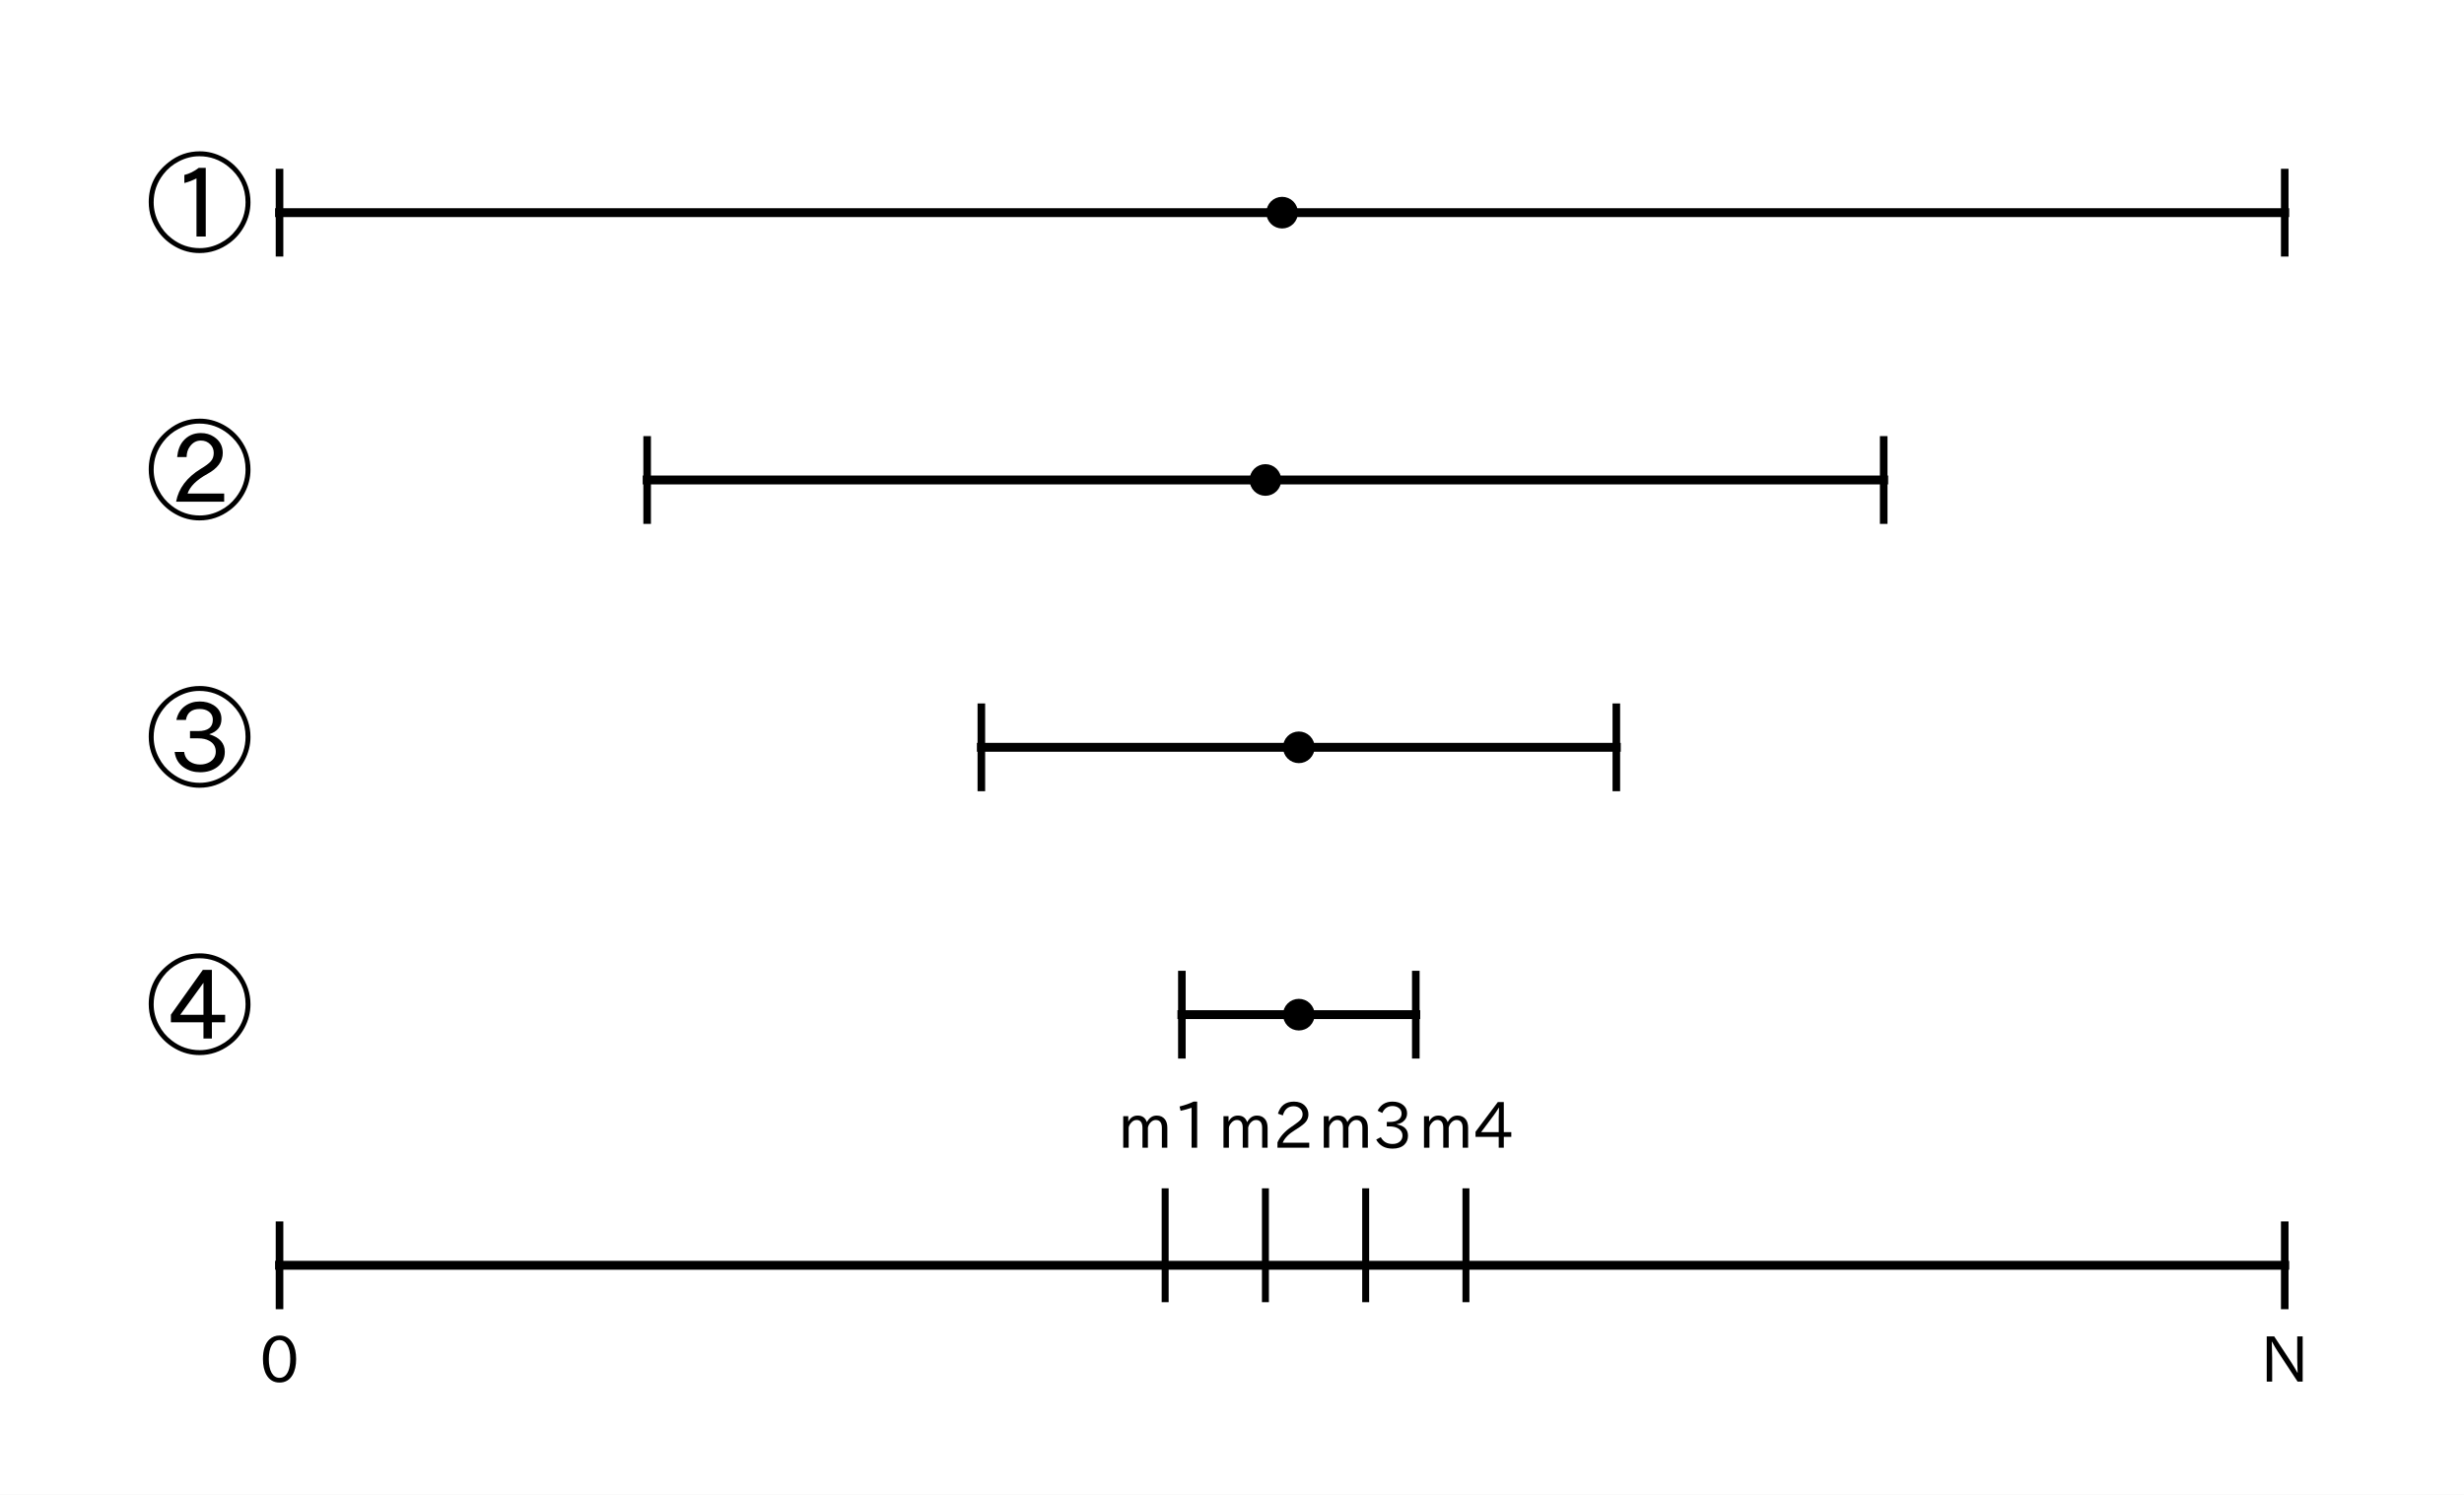
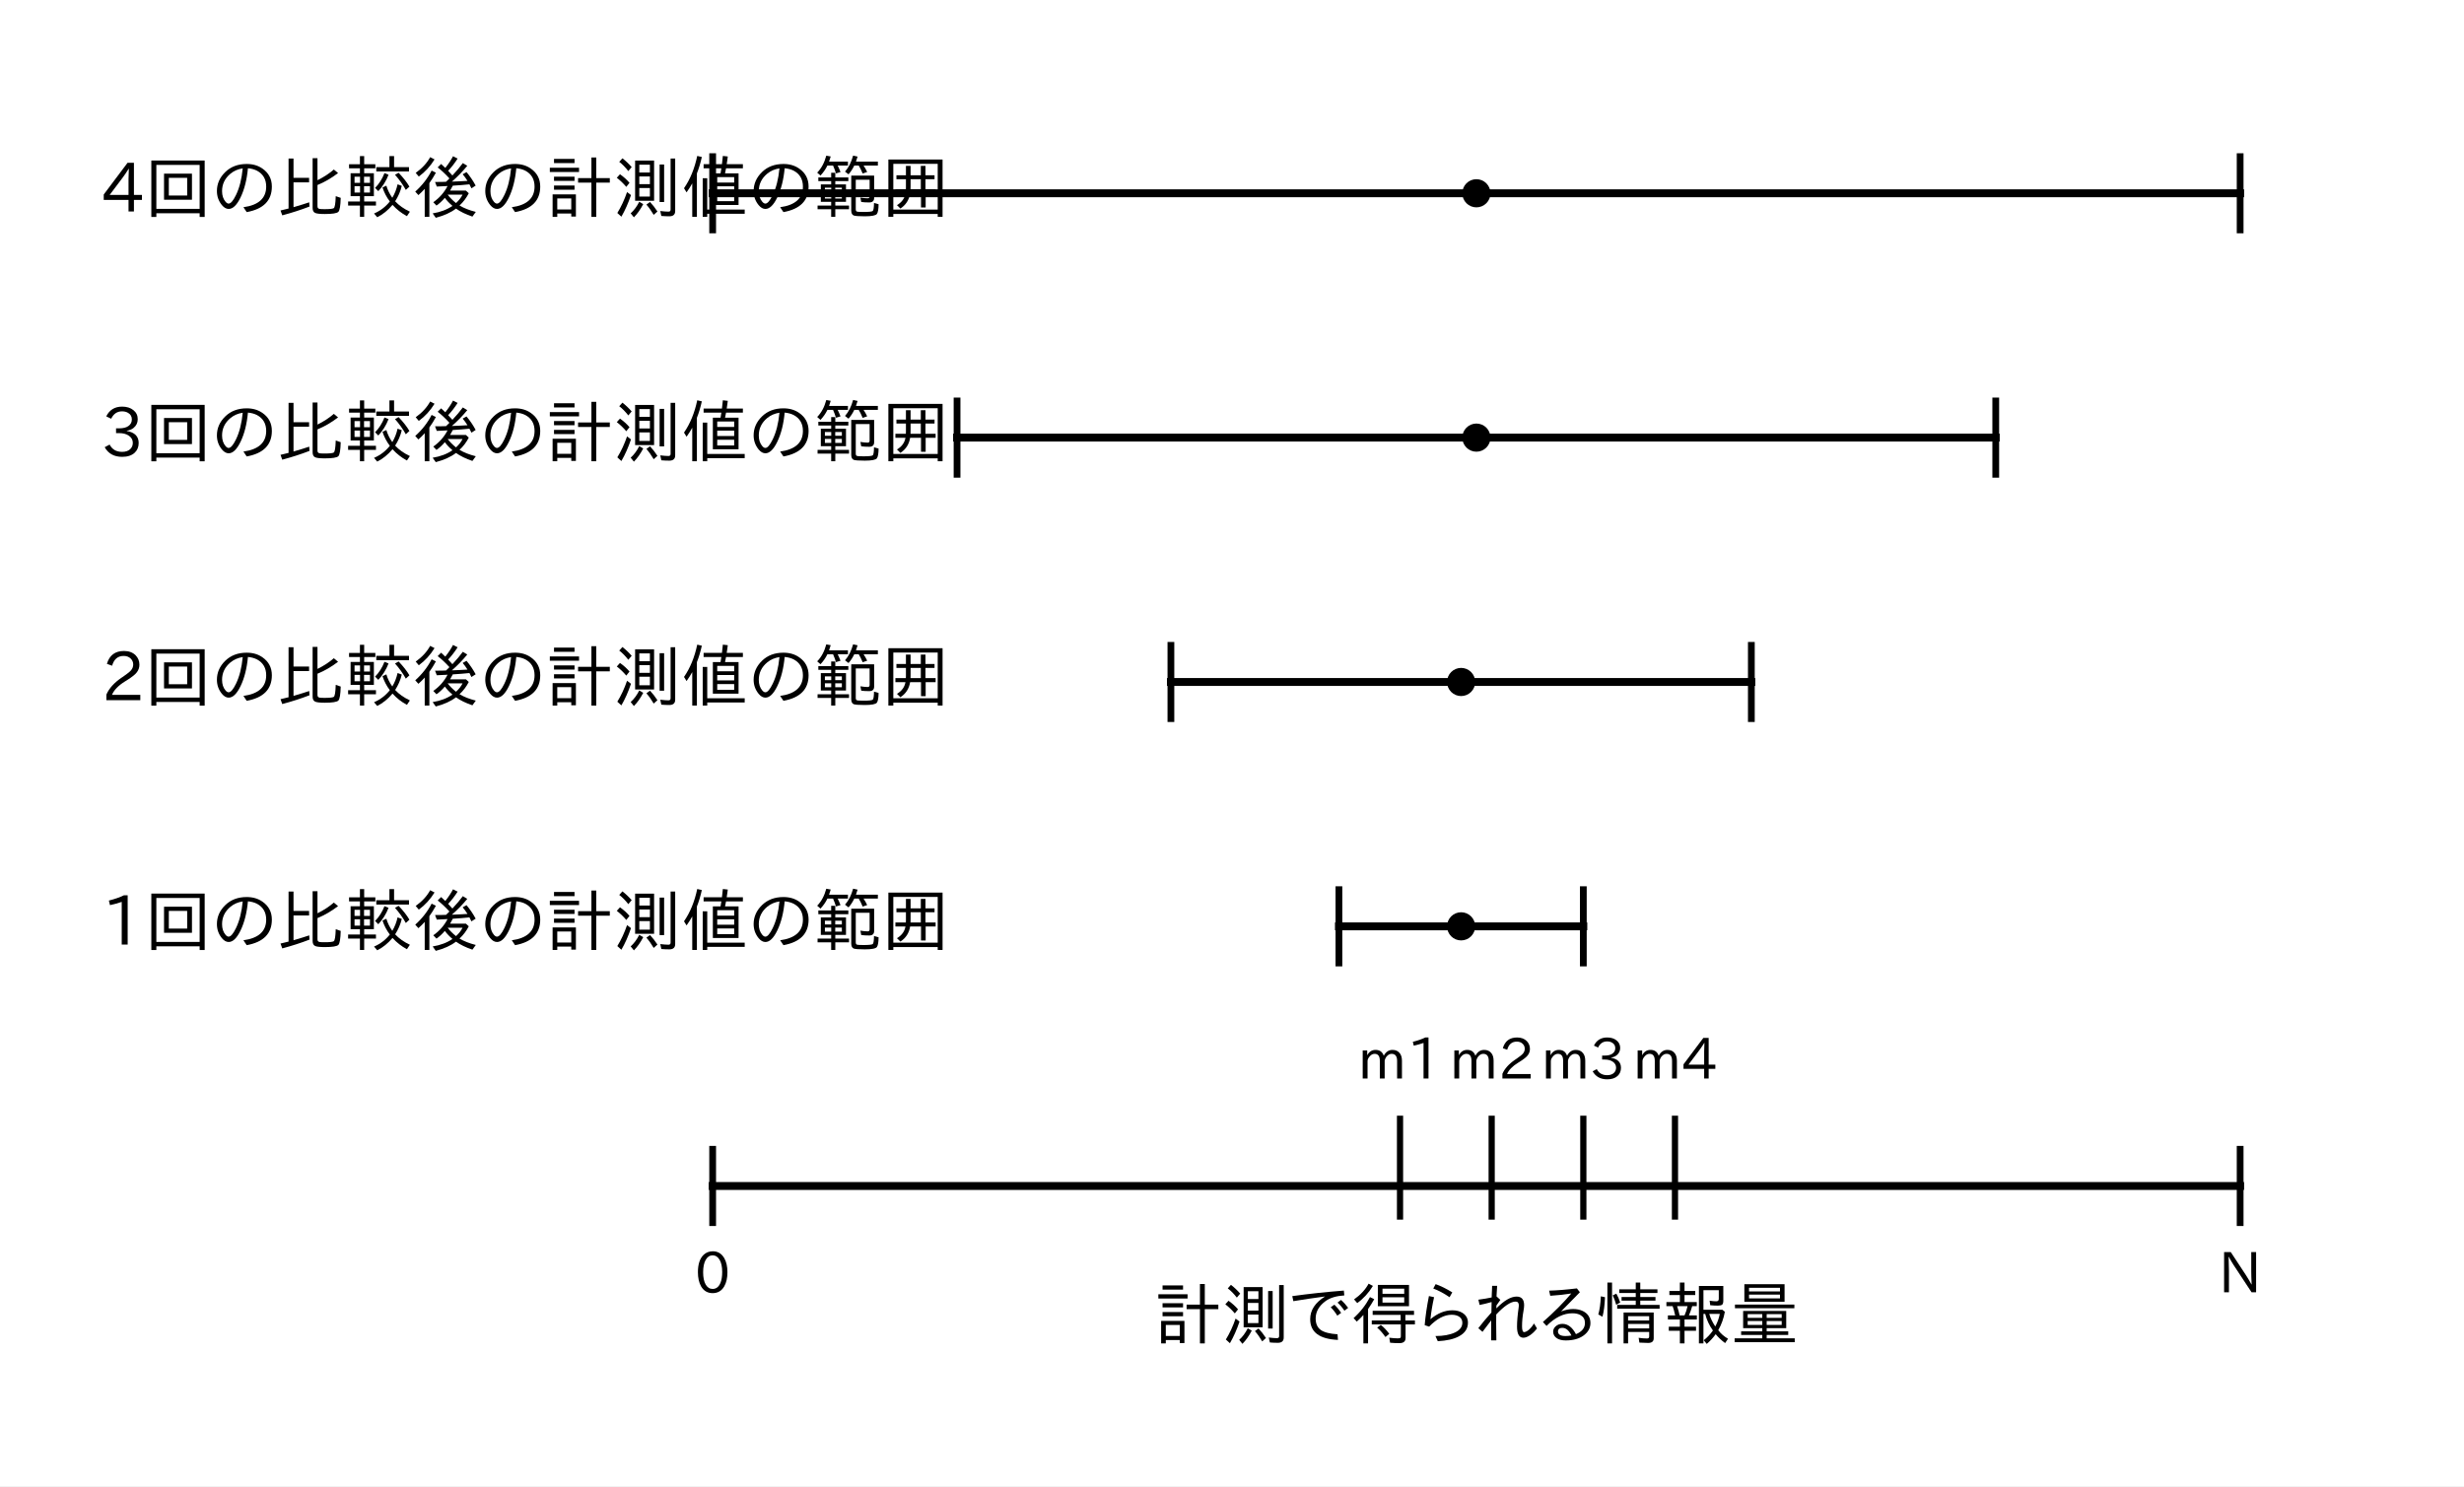
- <svg xmlns="http://www.w3.org/2000/svg" xmlns:xlink="http://www.w3.org/1999/xlink" width="389.28pt" height="236.16pt" viewBox="0 0 389.28 236.16" version="1.1">
+ <svg xmlns="http://www.w3.org/2000/svg" xmlns:xlink="http://www.w3.org/1999/xlink" width="437.431pt" height="263.88pt" viewBox="0 0 437.431 263.88" version="1.1">
  <defs>
    <style type="text/css">*{stroke-linejoin: round; stroke-linecap: butt}</style>
  </defs>
  <g id="figure_1">
    <g id="patch_1">
-       <path d="M 0 236.16  L 389.28 236.16  L 389.28 0  L 0 0  z " style="fill: #ffffff" />
+       <path d="M 0 263.88  L 437.431 263.88  L 437.431 0  L 0 0  z " style="fill: #ffffff" />
    </g>
    <g id="axes_1">
      <g id="line2d_1">
-         <path d="M 44.16 33.6  L 360.96 33.6  " clip-path="url(#p0f11a29513)" style="fill: none; stroke: #000000; stroke-width: 1.4; stroke-linecap: square" />
+         <path d="M 126.517 34.317  L 397.69 34.317  " clip-path="url(#p40f15f00ad)" style="fill: none; stroke: #000000; stroke-width: 1.4; stroke-linecap: square" />
      </g>
      <g id="line2d_2">
-         <path d="M 44.16 39.936  L 44.16 27.264  " clip-path="url(#p0f11a29513)" style="fill: none; stroke: #000000; stroke-width: 1.2; stroke-linecap: square" />
+         <path d="M 126.517 40.826  L 126.517 27.809  " clip-path="url(#p40f15f00ad)" style="fill: none; stroke: #000000; stroke-width: 1.2; stroke-linecap: square" />
      </g>
      <g id="line2d_3">
-         <path d="M 360.96 39.936  L 360.96 27.264  " clip-path="url(#p0f11a29513)" style="fill: none; stroke: #000000; stroke-width: 1.2; stroke-linecap: square" />
+         <path d="M 397.69 40.826  L 397.69 27.809  " clip-path="url(#p40f15f00ad)" style="fill: none; stroke: #000000; stroke-width: 1.2; stroke-linecap: square" />
      </g>
      <g id="line2d_4">
        <defs>
-           <path id="m3670687d3a" d="M 0 2  C 0.53 2 1.039 1.789 1.414 1.414  C 1.789 1.039 2 0.53 2 0  C 2 -0.53 1.789 -1.039 1.414 -1.414  C 1.039 -1.789 0.53 -2 0 -2  C -0.53 -2 -1.039 -1.789 -1.414 -1.414  C -1.789 -1.039 -2 -0.53 -2 0  C -2 0.53 -1.789 1.039 -1.414 1.414  C -1.039 1.789 -0.53 2 0 2  z " style="stroke: #000000" />
+           <path id="md1e5c450ce" d="M 0 2  C 0.53 2 1.039 1.789 1.414 1.414  C 1.789 1.039 2 0.53 2 0  C 2 -0.53 1.789 -1.039 1.414 -1.414  C 1.039 -1.789 0.53 -2 0 -2  C -0.53 -2 -1.039 -1.789 -1.414 -1.414  C -1.789 -1.039 -2 -0.53 -2 0  C -2 0.53 -1.789 1.039 -1.414 1.414  C -1.039 1.789 -0.53 2 0 2  z " style="stroke: #000000" />
        </defs>
-         <g clip-path="url(#p0f11a29513)">
-           <use xlink:href="#m3670687d3a" x="202.56" y="33.6" style="stroke: #000000" />
+         <g clip-path="url(#p40f15f00ad)">
+           <use xlink:href="#md1e5c450ce" x="262.103" y="34.317" style="stroke: #000000" />
        </g>
      </g>
      <g id="line2d_5">
-         <path d="M 102.24 75.84  L 297.6 75.84  " clip-path="url(#p0f11a29513)" style="fill: none; stroke: #000000; stroke-width: 1.4; stroke-linecap: square" />
+         <path d="M 169.904 77.705  L 354.303 77.705  " clip-path="url(#p40f15f00ad)" style="fill: none; stroke: #000000; stroke-width: 1.4; stroke-linecap: square" />
      </g>
      <g id="line2d_6">
-         <path d="M 102.24 82.176  L 102.24 69.504  " clip-path="url(#p0f11a29513)" style="fill: none; stroke: #000000; stroke-width: 1.2; stroke-linecap: square" />
+         <path d="M 169.904 84.213  L 169.904 71.197  " clip-path="url(#p40f15f00ad)" style="fill: none; stroke: #000000; stroke-width: 1.2; stroke-linecap: square" />
      </g>
      <g id="line2d_7">
-         <path d="M 297.6 82.176  L 297.6 69.504  " clip-path="url(#p0f11a29513)" style="fill: none; stroke: #000000; stroke-width: 1.2; stroke-linecap: square" />
+         <path d="M 354.303 84.213  L 354.303 71.197  " clip-path="url(#p40f15f00ad)" style="fill: none; stroke: #000000; stroke-width: 1.2; stroke-linecap: square" />
      </g>
      <g id="line2d_8">
-         <g clip-path="url(#p0f11a29513)">
-           <use xlink:href="#m3670687d3a" x="199.92" y="75.84" style="stroke: #000000" />
+         <g clip-path="url(#p40f15f00ad)">
+           <use xlink:href="#md1e5c450ce" x="262.103" y="77.705" style="stroke: #000000" />
        </g>
      </g>
      <g id="line2d_9">
-         <path d="M 155.04 118.08  L 255.36 118.08  " clip-path="url(#p0f11a29513)" style="fill: none; stroke: #000000; stroke-width: 1.4; stroke-linecap: square" />
+         <path d="M 207.869 121.093  L 310.915 121.093  " clip-path="url(#p40f15f00ad)" style="fill: none; stroke: #000000; stroke-width: 1.4; stroke-linecap: square" />
      </g>
      <g id="line2d_10">
-         <path d="M 155.04 124.416  L 155.04 111.744  " clip-path="url(#p0f11a29513)" style="fill: none; stroke: #000000; stroke-width: 1.2; stroke-linecap: square" />
+         <path d="M 207.869 127.601  L 207.869 114.585  " clip-path="url(#p40f15f00ad)" style="fill: none; stroke: #000000; stroke-width: 1.2; stroke-linecap: square" />
      </g>
      <g id="line2d_11">
-         <path d="M 255.36 124.416  L 255.36 111.744  " clip-path="url(#p0f11a29513)" style="fill: none; stroke: #000000; stroke-width: 1.2; stroke-linecap: square" />
+         <path d="M 310.915 127.601  L 310.915 114.585  " clip-path="url(#p40f15f00ad)" style="fill: none; stroke: #000000; stroke-width: 1.2; stroke-linecap: square" />
      </g>
      <g id="line2d_12">
-         <g clip-path="url(#p0f11a29513)">
-           <use xlink:href="#m3670687d3a" x="205.2" y="118.08" style="stroke: #000000" />
+         <g clip-path="url(#p40f15f00ad)">
+           <use xlink:href="#md1e5c450ce" x="259.392" y="121.093" style="stroke: #000000" />
        </g>
      </g>
      <g id="line2d_13">
-         <path d="M 186.72 160.32  L 223.68 160.32  " clip-path="url(#p0f11a29513)" style="fill: none; stroke: #000000; stroke-width: 1.4; stroke-linecap: square" />
+         <path d="M 237.698 164.481  L 281.086 164.481  " clip-path="url(#p40f15f00ad)" style="fill: none; stroke: #000000; stroke-width: 1.4; stroke-linecap: square" />
      </g>
      <g id="line2d_14">
-         <path d="M 186.72 166.656  L 186.72 153.984  " clip-path="url(#p0f11a29513)" style="fill: none; stroke: #000000; stroke-width: 1.2; stroke-linecap: square" />
+         <path d="M 237.698 170.989  L 237.698 157.973  " clip-path="url(#p40f15f00ad)" style="fill: none; stroke: #000000; stroke-width: 1.2; stroke-linecap: square" />
      </g>
      <g id="line2d_15">
-         <path d="M 223.68 166.656  L 223.68 153.984  " clip-path="url(#p0f11a29513)" style="fill: none; stroke: #000000; stroke-width: 1.2; stroke-linecap: square" />
+         <path d="M 281.086 170.989  L 281.086 157.973  " clip-path="url(#p40f15f00ad)" style="fill: none; stroke: #000000; stroke-width: 1.2; stroke-linecap: square" />
      </g>
      <g id="line2d_16">
-         <g clip-path="url(#p0f11a29513)">
-           <use xlink:href="#m3670687d3a" x="205.2" y="160.32" style="stroke: #000000" />
+         <g clip-path="url(#p40f15f00ad)">
+           <use xlink:href="#md1e5c450ce" x="259.392" y="164.481" style="stroke: #000000" />
        </g>
      </g>
      <g id="line2d_17">
-         <path d="M 44.16 199.92  L 360.96 199.92  " clip-path="url(#p0f11a29513)" style="fill: none; stroke: #000000; stroke-width: 1.4; stroke-linecap: square" />
+         <path d="M 126.517 210.58  L 397.69 210.58  " clip-path="url(#p40f15f00ad)" style="fill: none; stroke: #000000; stroke-width: 1.4; stroke-linecap: square" />
      </g>
      <g id="line2d_18">
-         <path d="M 44.16 206.256  L 44.16 193.584  " clip-path="url(#p0f11a29513)" style="fill: none; stroke: #000000; stroke-width: 1.2; stroke-linecap: square" />
+         <path d="M 126.517 217.089  L 126.517 204.072  " clip-path="url(#p40f15f00ad)" style="fill: none; stroke: #000000; stroke-width: 1.2; stroke-linecap: square" />
      </g>
      <g id="line2d_19">
-         <path d="M 360.96 206.256  L 360.96 193.584  " clip-path="url(#p0f11a29513)" style="fill: none; stroke: #000000; stroke-width: 1.2; stroke-linecap: square" />
+         <path d="M 397.69 217.089  L 397.69 204.072  " clip-path="url(#p40f15f00ad)" style="fill: none; stroke: #000000; stroke-width: 1.2; stroke-linecap: square" />
      </g>
      <g id="line2d_20">
-         <path d="M 184.08 205.2  L 184.08 188.304  " clip-path="url(#p0f11a29513)" style="fill: none; stroke: #000000; stroke-width: 1.1; stroke-linecap: square" />
+         <path d="M 248.545 216.004  L 248.545 198.649  " clip-path="url(#p40f15f00ad)" style="fill: none; stroke: #000000; stroke-width: 1.1; stroke-linecap: square" />
      </g>
      <g id="line2d_21">
-         <path d="M 199.92 205.2  L 199.92 188.304  " clip-path="url(#p0f11a29513)" style="fill: none; stroke: #000000; stroke-width: 1.1; stroke-linecap: square" />
+         <path d="M 264.815 216.004  L 264.815 198.649  " clip-path="url(#p40f15f00ad)" style="fill: none; stroke: #000000; stroke-width: 1.1; stroke-linecap: square" />
      </g>
      <g id="line2d_22">
-         <path d="M 215.76 205.2  L 215.76 188.304  " clip-path="url(#p0f11a29513)" style="fill: none; stroke: #000000; stroke-width: 1.1; stroke-linecap: square" />
+         <path d="M 281.086 216.004  L 281.086 198.649  " clip-path="url(#p40f15f00ad)" style="fill: none; stroke: #000000; stroke-width: 1.1; stroke-linecap: square" />
      </g>
      <g id="line2d_23">
-         <path d="M 231.6 205.2  L 231.6 188.304  " clip-path="url(#p0f11a29513)" style="fill: none; stroke: #000000; stroke-width: 1.1; stroke-linecap: square" />
+         <path d="M 297.356 216.004  L 297.356 198.649  " clip-path="url(#p40f15f00ad)" style="fill: none; stroke: #000000; stroke-width: 1.1; stroke-linecap: square" />
      </g>
      <g id="text_1">
-         <g transform="translate(23.04 38.40914) scale(0.17 -0.17)">
-           <defs>
-             <path id="IPAPGothic-2460" d="M 3013 391  L 3013 3847  Q 2625 3653 2291 3572  L 2291 4053  Q 2731 4156 3147 4475  L 3563 4475  L 3563 391  L 3013 391  z M 3213 5459  Q 3938 5459 4606 5100  Q 5203 4778 5616 4231  Q 6225 3409 6225 2425  Q 6225 1694 5866 1025  Q 5534 413 4997 16  Q 4175 -594 3194 -594  Q 2431 -594 1766 -222  Q 1166 109 759 659  Q 172 1463 172 2441  Q 172 3878 1344 4800  Q 2163 5459 3213 5459  z M 3184 5166  Q 2550 5166 1963 4859  Q 1416 4581 1041 4091  Q 466 3350 466 2425  Q 466 1784 772 1197  Q 1050 650 1541 275  Q 2281 -300 3206 -300  Q 3847 -300 4434 6  Q 4981 284 5356 775  Q 5931 1516 5931 2434  Q 5931 3719 4900 4556  Q 4138 5166 3184 5166  z " transform="scale(0.015625)" />
-           </defs>
-           <use xlink:href="#IPAPGothic-2460" />
+         <g transform="translate(18.04696 37.67177) scale(0.12 -0.12)">
+           <defs>
+             <path id="IPAPGothic-34" d="M 3813 1159  L 3056 1159  L 3056 63  L 2544 63  L 2544 1159  L 197 1159  L 197 1672  L 2453 4678  L 3056 4678  L 3056 1634  L 3813 1634  L 3813 1159  z M 2575 4109  L 2556 4109  Q 2278 3659 2000 3284  L 759 1634  L 2544 1634  L 2544 3144  Q 2544 3472 2575 4109  z " transform="scale(0.015625)" />
+             <path id="IPAPGothic-56de" d="M 4519 3647  L 4519 1178  L 1875 1178  L 1875 3647  L 4519 3647  z M 2328 3250  L 2328 1575  L 4066 1575  L 4066 3250  L 2328 3250  z M 5722 4891  L 5722 -453  L 5247 -453  L 5247 -103  L 1147 -103  L 1147 -453  L 672 -453  L 672 4891  L 5722 4891  z M 1147 4475  L 1147 313  L 5247 313  L 5247 4475  L 1147 4475  z " transform="scale(0.015625)" />
+             <path id="IPAPGothic-306e" d="M 2991 469  Q 5147 766 5147 2425  Q 5147 3453 4284 3922  Q 3913 4113 3419 4159  Q 3266 2525 2722 1400  Q 2194 306 1594 306  Q 1256 306 956 666  Q 481 1244 481 2003  Q 481 3025 1269 3794  Q 2056 4563 3303 4563  Q 4178 4563 4800 4122  Q 5684 3506 5684 2425  Q 5684 438 3303 6  L 2991 469  z M 2925 4147  Q 2250 4044 1763 3641  Q 969 2981 969 1991  Q 969 1366 1306 978  Q 1453 813 1591 813  Q 1894 813 2288 1625  Q 2781 2638 2925 4147  z " transform="scale(0.015625)" />
+             <path id="IPAPGothic-6bd4" d="M 1525 3250  L 3000 3250  L 3000 2822  L 1525 2822  L 1525 472  Q 2463 747 3013 934  L 3038 531  Q 1809 59 459 -300  L 294 159  Q 694 250 1056 344  L 1056 5081  L 1525 5081  L 1525 3250  z M 3794 3025  Q 4691 3469 5341 4038  L 5744 3703  Q 4778 2969 3794 2572  L 3794 556  Q 3794 350 3978 309  Q 4106 284 4472 284  Q 5169 284 5328 375  Q 5491 459 5522 1516  L 5994 1356  Q 5966 234 5772 31  Q 5566 -175 4491 -175  Q 3809 -175 3588 -78  Q 3334 25 3334 397  L 3334 5113  L 3794 5113  L 3794 3025  z " transform="scale(0.015625)" />
+             <path id="IPAPGothic-8f03" d="M 1413 3688  L 1413 4153  L 384 4153  L 384 4538  L 1413 4538  L 1413 5313  L 1816 5313  L 1816 4538  L 2872 4538  L 2872 4153  L 1816 4153  L 1816 3688  L 2734 3688  L 2734 1516  L 1816 1516  L 1816 1013  L 2931 1013  L 2931 628  L 1816 628  L 1816 -447  L 1413 -447  L 1413 628  L 294 628  L 294 1013  L 1413 1013  L 1413 1516  L 531 1516  L 531 3688  L 1413 3688  z M 1425 3356  L 903 3356  L 903 2778  L 1425 2778  L 1425 3356  z M 1803 3356  L 1803 2778  L 2363 2778  L 2363 3356  L 1803 3356  z M 1425 2459  L 903 2459  L 903 1856  L 1425 1856  L 1425 2459  z M 1803 2459  L 1803 1856  L 2363 1856  L 2363 2459  L 1803 2459  z M 4244 1013  Q 3791 1606 3550 2338  L 3916 2509  Q 4094 1900 4478 1363  Q 4825 1941 4978 2638  L 5375 2491  Q 5194 1719 4747 1031  Q 5294 444 6144 44  L 5863 -378  Q 5072 50 4500 691  Q 3853 -78 3053 -481  L 2750 -128  Q 3647 259 4244 1013  z M 4647 4263  L 6059 4263  L 6059 3853  L 2963 3853  L 2963 4263  L 4206 4263  L 4206 5313  L 4647 5313  L 4647 4263  z M 2847 2297  Q 3409 2859 3738 3700  L 4122 3541  Q 3772 2644 3153 1991  L 2847 2297  z M 5759 2106  Q 5338 2863 4734 3541  L 5075 3731  Q 5734 3044 6100 2419  L 5759 2106  z " transform="scale(0.015625)" />
+             <path id="IPAPGothic-5f8c" d="M 3309 2475  Q 3184 2469 2291 2425  L 2125 2859  Q 2625 2859 2822 2866  L 3169 2878  L 3488 3194  Q 2891 3844 2375 4238  L 2700 4563  Q 2878 4409 3097 4191  Q 3563 4781 3828 5297  L 4263 5075  Q 3853 4431 3366 3916  Q 3538 3744 3769 3475  Q 4366 4109 4756 4647  L 5178 4391  Q 4525 3594 3719 2891  L 4519 2925  Q 5022 2950 5197 2963  Q 4978 3316 4741 3591  L 5106 3794  Q 5606 3197 5972 2516  L 5569 2259  Q 5494 2428 5381 2638  Q 5363 2631 5309 2628  Q 5259 2625 5234 2622  Q 4741 2566 3806 2509  Q 3728 2338 3550 2041  L 5050 2041  L 5319 1791  Q 4978 1122 4441 631  Q 5069 256 5984 25  L 5663 -419  Q 4734 -106 4109 338  Q 3372 -225 2194 -531  L 1900 -116  Q 3009 66 3775 594  Q 3331 969 3053 1356  Q 2663 900 2259 625  L 1959 941  Q 2838 1559 3309 2475  z M 4109 863  Q 4528 1244 4728 1656  L 3322 1656  Q 3613 1263 4109 863  z M 1588 2753  L 1588 -447  L 1147 -447  L 1147 2209  Q 869 1894 550 1616  L 250 1947  Q 1216 2806 1803 3938  L 2206 3738  Q 1906 3188 1588 2753  z M 294 3719  Q 1213 4378 1663 5209  L 2078 4997  Q 1475 4019 588 3372  L 294 3719  z " transform="scale(0.015625)" />
+             <path id="IPAPGothic-8a08" d="M 2853 1684  L 2853 -416  L 2413 -416  L 2413 -128  L 1088 -128  L 1088 -447  L 647 -447  L 647 1684  L 2853 1684  z M 1088 1300  L 1088 256  L 2413 256  L 2413 1300  L 1088 1300  z M 4322 3225  L 4322 5178  L 4781 5178  L 4781 3225  L 6063 3225  L 6063 2797  L 4781 2797  L 4781 -447  L 4322 -447  L 4322 2797  L 3059 2797  L 3059 3225  L 4322 3225  z M 781 5044  L 2722 5044  L 2722 4647  L 781 4647  L 781 5044  z M 384 4206  L 3150 4206  L 3150 3803  L 384 3803  L 384 4206  z M 781 3359  L 2722 3359  L 2722 2963  L 781 2963  L 781 3359  z M 781 2522  L 2722 2522  L 2722 2125  L 781 2125  L 781 2522  z " transform="scale(0.015625)" />
+             <path id="IPAPGothic-6e2c" d="M 3856 4884  L 3856 1081  L 2059 1081  L 2059 4884  L 3856 4884  z M 2456 4494  L 2456 3756  L 3459 3756  L 3459 4494  L 2456 4494  z M 2456 3384  L 2456 2656  L 3459 2656  L 3459 3384  L 2456 3384  z M 2456 2284  L 2456 1478  L 3459 1478  L 3459 2284  L 2456 2284  z M 1413 3891  Q 1000 4428 556 4763  L 856 5100  Q 1309 4753 1734 4269  L 1413 3891  z M 1222 2394  Q 816 2878 325 3256  L 625 3591  Q 1141 3231 1528 2778  L 1222 2394  z M 375 -78  Q 916 800 1297 1906  L 1669 1619  Q 1284 478 759 -428  L 375 -78  z M 3819 -256  Q 3478 319 3128 716  L 3469 966  Q 3834 581 4172 63  L 3819 -256  z M 4378 4513  L 4806 4513  L 4806 959  L 4378 959  L 4378 4513  z M 1638 -109  Q 2103 300 2450 984  L 2828 763  Q 2425 -6 1944 -488  L 1638 -109  z M 5419 5081  L 5853 5081  L 5853 109  Q 5853 -391 5297 -391  Q 4919 -391 4541 -359  L 4441 109  Q 4928 50 5219 50  Q 5419 50 5419 244  L 5419 5081  z " transform="scale(0.015625)" />
+             <path id="IPAPGothic-5024" d="M 4172 3675  L 5453 3675  L 5453 684  L 3019 684  L 3019 3675  L 3747 3675  Q 3788 3884 3825 4153  L 2144 4153  L 2144 4544  L 3881 4544  Q 3922 4841 3966 5325  L 4434 5272  L 4391 4953  Q 4331 4578 4331 4544  L 5863 4544  L 5863 4153  L 4269 4153  Q 4200 3781 4172 3675  z M 5038 3316  L 3434 3316  L 3434 2803  L 5038 2803  L 5038 3316  z M 3434 2450  L 3434 1941  L 5038 1941  L 5038 2450  L 3434 2450  z M 3434 1588  L 3434 1044  L 5038 1044  L 5038 1588  L 3434 1588  z M 1509 3669  L 1509 -447  L 1069 -447  L 1069 2728  Q 856 2338 531 1875  L 288 2266  Q 1163 3534 1541 5325  L 1975 5225  Q 1791 4378 1509 3669  z M 2488 244  L 6034 244  L 6034 -153  L 2488 -153  L 2488 -447  L 2059 -447  L 2059 3213  L 2488 3213  L 2488 244  z " transform="scale(0.015625)" />
+             <path id="IPAPGothic-7bc4" d="M 1613 2631  L 1613 2938  L 397 2938  L 397 3291  L 1613 3291  L 1613 3731  L 2003 3731  L 2003 3291  L 3238 3291  L 3238 2938  L 2003 2938  L 2003 2631  L 3016 2631  L 3016 978  L 2003 978  L 2003 628  L 3303 628  L 3303 275  L 2003 275  L 2003 -447  L 1613 -447  L 1613 275  L 325 275  L 325 628  L 1613 628  L 1613 978  L 634 978  L 634 2631  L 1613 2631  z M 1619 2319  L 1019 2319  L 1019 1966  L 1619 1966  L 1619 2319  z M 1997 2319  L 1997 1966  L 2625 1966  L 2625 2319  L 1997 2319  z M 1619 1666  L 1019 1666  L 1019 1291  L 1619 1291  L 1619 1666  z M 1997 1666  L 1997 1291  L 2625 1291  L 2625 1666  L 1997 1666  z M 3941 3072  L 3941 288  Q 3941 103 4038 63  Q 4134 19 4669 19  Q 5447 19 5553 116  Q 5659 222 5669 872  L 6103 750  Q 6094 53 5944 -166  Q 5778 -391 4797 -391  Q 3944 -391 3744 -313  Q 3513 -219 3513 178  L 3513 3463  L 5681 3463  L 5681 1350  Q 5681 922 5209 922  Q 4778 922 4459 966  L 4381 1381  Q 4797 1313 5072 1313  Q 5253 1313 5253 1509  L 5253 3072  L 3941 3072  z M 1413 4788  L 3200 4788  L 3200 4416  L 2228 4416  Q 2350 4184 2497 3800  L 2066 3672  Q 1959 4031 1791 4416  L 1253 4416  L 1241 4384  Q 1006 3903 600 3469  L 288 3744  Q 884 4350 1150 5350  L 1569 5275  Q 1503 5038 1413 4788  z M 3959 4788  L 6034 4788  L 6034 4416  L 4678 4416  Q 4863 4141 5022 3806  L 4594 3659  Q 4406 4113 4222 4416  L 3800 4416  Q 3569 3934 3256 3584  L 2925 3841  Q 3431 4416 3691 5356  L 4113 5263  Q 4022 4956 3959 4788  z " transform="scale(0.015625)" />
+             <path id="IPAPGothic-56f2" d="M 2291 3494  L 2291 4384  L 2731 4384  L 2731 3494  L 3700 3494  L 3700 4384  L 4141 4384  L 4141 3494  L 5000 3494  L 5000 3122  L 4141 3122  L 4141 2156  L 5103 2156  L 5103 1772  L 4159 1772  L 4159 447  L 3719 447  L 3719 1772  L 2688 1772  Q 2541 853 1769 344  L 1441 666  Q 2122 1069 2247 1772  L 1294 1772  L 1294 2156  L 2284 2156  Q 2291 2228 2291 2375  L 2291 3122  L 1391 3122  L 1391 3494  L 2291 3494  z M 3700 3122  L 2731 3122  L 2731 2475  Q 2731 2272 2725 2156  L 3700 2156  L 3700 3122  z M 5759 4984  L 5759 -447  L 5300 -447  L 5300 -172  L 1097 -172  L 1097 -447  L 628 -447  L 628 4984  L 5759 4984  z M 1097 4575  L 1097 244  L 5300 244  L 5300 4575  L 1097 4575  z " transform="scale(0.015625)" />
+           </defs>
+           <use xlink:href="#IPAPGothic-34" />
+           <use xlink:href="#IPAPGothic-56de" transform="translate(62.98828 0)" />
+           <use xlink:href="#IPAPGothic-306e" transform="translate(162.9883 0)" />
+           <use xlink:href="#IPAPGothic-6bd4" transform="translate(260.0098 0)" />
+           <use xlink:href="#IPAPGothic-8f03" transform="translate(360.0098 0)" />
+           <use xlink:href="#IPAPGothic-5f8c" transform="translate(460.0098 0)" />
+           <use xlink:href="#IPAPGothic-306e" transform="translate(560.0098 0)" />
+           <use xlink:href="#IPAPGothic-8a08" transform="translate(657.0312 0)" />
+           <use xlink:href="#IPAPGothic-6e2c" transform="translate(757.0312 0)" />
+           <use xlink:href="#IPAPGothic-5024" transform="translate(857.0312 0)" />
+           <use xlink:href="#IPAPGothic-306e" transform="translate(957.0312 0)" />
+           <use xlink:href="#IPAPGothic-7bc4" transform="translate(1054.053 0)" />
+           <use xlink:href="#IPAPGothic-56f2" transform="translate(1154.053 0)" />
        </g>
      </g>
      <g id="text_2">
-         <g transform="translate(23.04 80.64914) scale(0.17 -0.17)">
-           <defs>
-             <path id="IPAPGothic-2461" d="M 4659 519  L 1800 519  Q 2019 1709 3275 2478  Q 3694 2731 3859 2916  Q 4038 3113 4038 3419  Q 4038 3728 3831 3931  Q 3609 4156 3275 4156  Q 2869 4156 2613 3791  Q 2434 3547 2425 3175  L 1863 3175  Q 1922 3772 2216 4122  Q 2619 4603 3275 4603  Q 3713 4603 4044 4384  Q 4575 4038 4575 3419  Q 4575 2663 3653 2166  Q 2694 1634 2484 1006  L 4659 1006  L 4659 519  z M 3213 5459  Q 3938 5459 4606 5100  Q 5203 4778 5616 4231  Q 6225 3409 6225 2425  Q 6225 1694 5866 1025  Q 5534 413 4997 16  Q 4175 -594 3194 -594  Q 2431 -594 1766 -222  Q 1166 109 759 659  Q 172 1463 172 2441  Q 172 3878 1344 4800  Q 2163 5459 3213 5459  z M 3184 5166  Q 2550 5166 1963 4859  Q 1416 4581 1041 4091  Q 466 3350 466 2425  Q 466 1784 772 1197  Q 1050 650 1541 275  Q 2281 -300 3206 -300  Q 3847 -300 4434 6  Q 4981 284 5356 775  Q 5931 1516 5931 2434  Q 5931 3719 4900 4556  Q 4138 5166 3184 5166  z " transform="scale(0.015625)" />
-           </defs>
-           <use xlink:href="#IPAPGothic-2461" />
+         <g transform="translate(18.04696 81.05959) scale(0.12 -0.12)">
+           <defs>
+             <path id="IPAPGothic-33" d="M 2381 2419  Q 3506 2219 3506 1281  Q 3506 716 3128 359  Q 2709 -31 1944 -31  Q 797 -31 288 881  L 756 1131  Q 1109 441 1938 441  Q 2425 441 2694 691  Q 2950 928 2950 1294  Q 2950 1719 2566 1978  Q 2216 2216 1644 2216  L 1363 2216  L 1363 2669  L 1656 2669  Q 2231 2669 2534 2888  Q 2859 3119 2859 3509  Q 2859 3934 2494 4138  Q 2259 4278 1931 4278  Q 1234 4278 903 3578  L 434 3803  Q 894 4725 1938 4725  Q 2597 4725 3006 4391  Q 3416 4069 3416 3534  Q 3416 3028 3019 2706  Q 2763 2500 2381 2444  L 2381 2419  z " transform="scale(0.015625)" />
+           </defs>
+           <use xlink:href="#IPAPGothic-33" />
+           <use xlink:href="#IPAPGothic-56de" transform="translate(62.98828 0)" />
+           <use xlink:href="#IPAPGothic-306e" transform="translate(162.9883 0)" />
+           <use xlink:href="#IPAPGothic-6bd4" transform="translate(260.0098 0)" />
+           <use xlink:href="#IPAPGothic-8f03" transform="translate(360.0098 0)" />
+           <use xlink:href="#IPAPGothic-5f8c" transform="translate(460.0098 0)" />
+           <use xlink:href="#IPAPGothic-306e" transform="translate(560.0098 0)" />
+           <use xlink:href="#IPAPGothic-8a08" transform="translate(657.0312 0)" />
+           <use xlink:href="#IPAPGothic-6e2c" transform="translate(757.0312 0)" />
+           <use xlink:href="#IPAPGothic-5024" transform="translate(857.0312 0)" />
+           <use xlink:href="#IPAPGothic-306e" transform="translate(957.0312 0)" />
+           <use xlink:href="#IPAPGothic-7bc4" transform="translate(1054.053 0)" />
+           <use xlink:href="#IPAPGothic-56f2" transform="translate(1154.053 0)" />
        </g>
      </g>
      <g id="text_3">
-         <g transform="translate(23.04 122.8891) scale(0.17 -0.17)">
-           <defs>
-             <path id="IPAPGothic-2462" d="M 2628 2778  L 3116 2778  Q 3984 2778 3984 3450  Q 3984 3775 3716 3956  Q 3516 4091 3203 4091  Q 2491 4091 2384 3438  L 1816 3438  Q 1931 3981 2334 4269  Q 2709 4538 3203 4538  Q 3681 4538 4031 4319  Q 4497 4025 4497 3494  Q 4497 2825 3769 2588  Q 4697 2309 4697 1544  Q 4697 975 4244 634  Q 3828 328 3231 328  Q 2703 328 2297 591  Q 1791 916 1713 1538  L 2281 1538  Q 2322 1166 2622 959  Q 2881 788 3231 788  Q 3534 788 3775 922  Q 4159 1144 4159 1556  Q 4159 1991 3763 2203  Q 3509 2344 3116 2344  L 2628 2344  L 2628 2778  z M 3213 5459  Q 3938 5459 4606 5100  Q 5203 4778 5616 4231  Q 6225 3409 6225 2425  Q 6225 1694 5866 1025  Q 5534 413 4997 16  Q 4175 -594 3194 -594  Q 2431 -594 1766 -222  Q 1166 109 759 659  Q 172 1463 172 2441  Q 172 3878 1344 4800  Q 2163 5459 3213 5459  z M 3184 5166  Q 2550 5166 1963 4859  Q 1416 4581 1041 4091  Q 466 3350 466 2425  Q 466 1784 772 1197  Q 1050 650 1541 275  Q 2281 -300 3206 -300  Q 3847 -300 4434 6  Q 4981 284 5356 775  Q 5931 1516 5931 2434  Q 5931 3719 4900 4556  Q 4138 5166 3184 5166  z " transform="scale(0.015625)" />
-           </defs>
-           <use xlink:href="#IPAPGothic-2462" />
+         <g transform="translate(18.04696 124.4474) scale(0.12 -0.12)">
+           <defs>
+             <path id="IPAPGothic-32" d="M 3659 63  L 447 63  L 447 594  Q 825 1475 1894 2203  L 2072 2322  Q 2619 2697 2791 2906  Q 2988 3150 2988 3444  Q 2988 3769 2756 4000  Q 2500 4256 2084 4256  Q 1250 4256 991 3328  L 497 3506  Q 853 4725 2116 4725  Q 2806 4725 3216 4316  Q 3575 3947 3575 3425  Q 3575 3038 3344 2722  Q 3131 2416 2366 1938  L 2231 1856  Q 1256 1253 978 569  L 3659 569  L 3659 63  z " transform="scale(0.015625)" />
+           </defs>
+           <use xlink:href="#IPAPGothic-32" />
+           <use xlink:href="#IPAPGothic-56de" transform="translate(62.98828 0)" />
+           <use xlink:href="#IPAPGothic-306e" transform="translate(162.9883 0)" />
+           <use xlink:href="#IPAPGothic-6bd4" transform="translate(260.0098 0)" />
+           <use xlink:href="#IPAPGothic-8f03" transform="translate(360.0098 0)" />
+           <use xlink:href="#IPAPGothic-5f8c" transform="translate(460.0098 0)" />
+           <use xlink:href="#IPAPGothic-306e" transform="translate(560.0098 0)" />
+           <use xlink:href="#IPAPGothic-8a08" transform="translate(657.0312 0)" />
+           <use xlink:href="#IPAPGothic-6e2c" transform="translate(757.0312 0)" />
+           <use xlink:href="#IPAPGothic-5024" transform="translate(857.0312 0)" />
+           <use xlink:href="#IPAPGothic-306e" transform="translate(957.0312 0)" />
+           <use xlink:href="#IPAPGothic-7bc4" transform="translate(1054.053 0)" />
+           <use xlink:href="#IPAPGothic-56f2" transform="translate(1154.053 0)" />
        </g>
      </g>
      <g id="text_4">
-         <g transform="translate(23.04 165.1291) scale(0.17 -0.17)">
-           <defs>
-             <path id="IPAPGothic-2463" d="M 3391 4475  L 3928 4475  L 3928 1803  L 4716 1803  L 4716 1356  L 3928 1356  L 3928 391  L 3428 391  L 3428 1356  L 1491 1356  L 1491 1809  L 3391 4475  z M 3428 3706  L 2047 1803  L 3428 1803  L 3428 3706  z M 3213 5459  Q 3938 5459 4606 5100  Q 5203 4778 5616 4231  Q 6225 3409 6225 2425  Q 6225 1694 5866 1025  Q 5534 413 4997 16  Q 4175 -594 3194 -594  Q 2431 -594 1766 -222  Q 1166 109 759 659  Q 172 1463 172 2441  Q 172 3878 1344 4800  Q 2163 5459 3213 5459  z M 3184 5166  Q 2550 5166 1963 4859  Q 1416 4581 1041 4091  Q 466 3350 466 2425  Q 466 1784 772 1197  Q 1050 650 1541 275  Q 2281 -300 3206 -300  Q 3847 -300 4434 6  Q 4981 284 5356 775  Q 5931 1516 5931 2434  Q 5931 3719 4900 4556  Q 4138 5166 3184 5166  z " transform="scale(0.015625)" />
-           </defs>
-           <use xlink:href="#IPAPGothic-2463" />
+         <g transform="translate(18.04696 167.8352) scale(0.12 -0.12)">
+           <defs>
+             <path id="IPAPGothic-31" d="M 2463 63  L 1900 63  L 1900 4103  Q 1372 3922 788 3797  L 684 4231  Q 1522 4441 2106 4728  L 2463 4728  L 2463 63  z " transform="scale(0.015625)" />
+           </defs>
+           <use xlink:href="#IPAPGothic-31" />
+           <use xlink:href="#IPAPGothic-56de" transform="translate(62.98828 0)" />
+           <use xlink:href="#IPAPGothic-306e" transform="translate(162.9883 0)" />
+           <use xlink:href="#IPAPGothic-6bd4" transform="translate(260.0098 0)" />
+           <use xlink:href="#IPAPGothic-8f03" transform="translate(360.0098 0)" />
+           <use xlink:href="#IPAPGothic-5f8c" transform="translate(460.0098 0)" />
+           <use xlink:href="#IPAPGothic-306e" transform="translate(560.0098 0)" />
+           <use xlink:href="#IPAPGothic-8a08" transform="translate(657.0312 0)" />
+           <use xlink:href="#IPAPGothic-6e2c" transform="translate(757.0312 0)" />
+           <use xlink:href="#IPAPGothic-5024" transform="translate(857.0312 0)" />
+           <use xlink:href="#IPAPGothic-306e" transform="translate(957.0312 0)" />
+           <use xlink:href="#IPAPGothic-7bc4" transform="translate(1054.053 0)" />
+           <use xlink:href="#IPAPGothic-56f2" transform="translate(1154.053 0)" />
        </g>
      </g>
      <g id="text_5">
-         <g transform="translate(176.5753 181.44) scale(0.1 -0.1)">
+         <g transform="translate(241.0401 191.5983) scale(0.1 -0.1)">
          <defs>
            <path id="IPAPGothic-6d" d="M 5022 63  L 4472 63  L 4472 2059  Q 4472 2866 3847 2866  Q 3550 2866 3303 2591  Q 3128 2397 3059 2103  L 3059 63  L 2509 63  L 2509 2066  Q 2509 2866 1919 2866  Q 1606 2866 1369 2591  Q 1113 2306 1113 2041  L 1113 63  L 563 63  L 563 3250  L 1075 3250  L 1075 2700  Q 1391 3313 2028 3313  Q 2725 3313 2956 2647  Q 3303 3313 3953 3313  Q 4478 3313 4772 2941  Q 5022 2634 5022 2072  L 5022 63  z " transform="scale(0.015625)" />
-             <path id="IPAPGothic-31" d="M 2463 63  L 1900 63  L 1900 4103  Q 1372 3922 788 3797  L 684 4231  Q 1522 4441 2106 4728  L 2463 4728  L 2463 63  z " transform="scale(0.015625)" />
          </defs>
          <use xlink:href="#IPAPGothic-6d" />
          <use xlink:href="#IPAPGothic-31" transform="translate(87.10938 0)" />
        </g>
      </g>
      <g id="text_6">
-         <g transform="translate(192.4153 181.44) scale(0.1 -0.1)">
-           <defs>
-             <path id="IPAPGothic-32" d="M 3659 63  L 447 63  L 447 594  Q 825 1475 1894 2203  L 2072 2322  Q 2619 2697 2791 2906  Q 2988 3150 2988 3444  Q 2988 3769 2756 4000  Q 2500 4256 2084 4256  Q 1250 4256 991 3328  L 497 3506  Q 853 4725 2116 4725  Q 2806 4725 3216 4316  Q 3575 3947 3575 3425  Q 3575 3038 3344 2722  Q 3131 2416 2366 1938  L 2231 1856  Q 1256 1253 978 569  L 3659 569  L 3659 63  z " transform="scale(0.015625)" />
-           </defs>
+         <g transform="translate(257.3105 191.5983) scale(0.1 -0.1)">
          <use xlink:href="#IPAPGothic-6d" />
          <use xlink:href="#IPAPGothic-32" transform="translate(87.10938 0)" />
        </g>
      </g>
      <g id="text_7">
-         <g transform="translate(208.2553 181.44) scale(0.1 -0.1)">
-           <defs>
-             <path id="IPAPGothic-33" d="M 2381 2419  Q 3506 2219 3506 1281  Q 3506 716 3128 359  Q 2709 -31 1944 -31  Q 797 -31 288 881  L 756 1131  Q 1109 441 1938 441  Q 2425 441 2694 691  Q 2950 928 2950 1294  Q 2950 1719 2566 1978  Q 2216 2216 1644 2216  L 1363 2216  L 1363 2669  L 1656 2669  Q 2231 2669 2534 2888  Q 2859 3119 2859 3509  Q 2859 3934 2494 4138  Q 2259 4278 1931 4278  Q 1234 4278 903 3578  L 434 3803  Q 894 4725 1938 4725  Q 2597 4725 3006 4391  Q 3416 4069 3416 3534  Q 3416 3028 3019 2706  Q 2763 2500 2381 2444  L 2381 2419  z " transform="scale(0.015625)" />
-           </defs>
+         <g transform="translate(273.581 191.5983) scale(0.1 -0.1)">
          <use xlink:href="#IPAPGothic-6d" />
          <use xlink:href="#IPAPGothic-33" transform="translate(87.10938 0)" />
        </g>
      </g>
      <g id="text_8">
-         <g transform="translate(224.0953 181.44) scale(0.1 -0.1)">
-           <defs>
-             <path id="IPAPGothic-34" d="M 3813 1159  L 3056 1159  L 3056 63  L 2544 63  L 2544 1159  L 197 1159  L 197 1672  L 2453 4678  L 3056 4678  L 3056 1634  L 3813 1634  L 3813 1159  z M 2575 4109  L 2556 4109  Q 2278 3659 2000 3284  L 759 1634  L 2544 1634  L 2544 3144  Q 2544 3472 2575 4109  z " transform="scale(0.015625)" />
-           </defs>
+         <g transform="translate(289.8514 191.5983) scale(0.1 -0.1)">
          <use xlink:href="#IPAPGothic-6d" />
          <use xlink:href="#IPAPGothic-34" transform="translate(87.10938 0)" />
        </g>
      </g>
      <g id="text_9">
-         <g transform="translate(41.01078 218.4) scale(0.1 -0.1)">
+         <g transform="translate(123.3673 229.5626) scale(0.1 -0.1)">
          <defs>
            <path id="IPAPGothic-30" d="M 2038 4725  Q 2881 4725 3334 3944  Q 3694 3325 3694 2344  Q 3694 1372 3334 741  Q 2888 -31 2016 -31  Q 1147 -31 700 741  Q 341 1372 341 2350  Q 341 3713 1000 4334  Q 1419 4725 2038 4725  z M 2016 4263  Q 1516 4263 1228 3756  Q 934 3244 934 2341  Q 934 1456 1222 947  Q 1513 447 2016 447  Q 2619 447 2909 1150  Q 3100 1622 3100 2375  Q 3100 3253 2806 3756  Q 2509 4263 2016 4263  z " transform="scale(0.015625)" />
          </defs>
          <use xlink:href="#IPAPGothic-30" />
        </g>
      </g>
      <g id="text_10">
-         <g transform="translate(357.1608 218.4) scale(0.1 -0.1)">
+         <g transform="translate(393.8912 229.5626) scale(0.1 -0.1)">
          <defs>
            <path id="IPAPGothic-4e" d="M 4244 63  L 3731 63  L 1697 3150  Q 1466 3500 1141 4097  L 1116 4097  L 1128 3797  Q 1159 2803 1159 2469  L 1159 63  L 609 63  L 609 4634  L 1366 4634  L 3113 1978  Q 3453 1447 3713 966  L 3738 966  Q 3694 1897 3694 2469  L 3694 4634  L 4244 4634  L 4244 63  z " transform="scale(0.015625)" />
          </defs>
          <use xlink:href="#IPAPGothic-4e" />
+         </g>
+       </g>
+       <g id="text_11">
+         <g transform="translate(204.9216 237.6978) scale(0.12 -0.12)">
+           <defs>
+             <path id="IPAPGothic-3067" d="M 4525 2181  Q 4238 2653 3903 2975  L 4250 3219  Q 4588 2900 4891 2444  L 4525 2181  z M 5203 2650  Q 4906 3091 4550 3419  L 4878 3669  Q 5234 3359 5556 2919  L 5203 2650  z M 263 4031  Q 2659 4363 5147 4556  L 5191 4097  Q 4069 4028 3431 3572  Q 2478 2878 2478 1913  Q 2478 1169 2972 819  Q 3459 484 4550 416  L 4588 -116  Q 1959 0 1959 1850  Q 1959 3125 3372 4000  Q 1734 3781 366 3553  L 263 4031  z " transform="scale(0.015625)" />
+             <path id="IPAPGothic-5f97" d="M 1613 2803  L 1613 -447  L 1172 -447  L 1172 2247  Q 850 1884 544 1616  L 244 1953  Q 1197 2803 1797 3938  L 2200 3738  Q 1916 3238 1613 2803  z M 5491 5088  L 5491 3072  L 2541 3072  L 2541 5088  L 5491 5088  z M 2981 4734  L 2981 4250  L 5038 4250  L 5038 4734  L 2981 4734  z M 2981 3919  L 2981 3419  L 5038 3419  L 5038 3919  L 2981 3919  z M 5147 2253  L 5147 1728  L 6050 1728  L 6050 1350  L 5166 1350  L 5166 72  Q 5166 -422 4584 -422  Q 4134 -422 3700 -384  L 3625 91  Q 4097 31 4444 31  Q 4644 31 4694 103  Q 4719 144 4719 275  L 4719 1350  L 1966 1350  L 1966 1728  L 4700 1728  L 4700 2253  L 2050 2253  L 2050 2638  L 5966 2638  L 5966 2253  L 5147 2253  z M 288 3719  Q 1213 4372 1666 5209  L 2075 4997  Q 1472 4009 591 3372  L 288 3719  z M 3259 159  Q 2856 728 2478 1044  L 2822 1306  Q 3253 963 3622 459  L 3259 159  z " transform="scale(0.015625)" />
+             <path id="IPAPGothic-3089" d="M 2931 3928  Q 2128 4478 1388 4750  L 1613 5166  Q 2378 4891 3188 4384  L 2931 3928  z M 575 1281  Q 681 2544 978 4038  L 1466 3928  Q 1225 2856 1119 1844  Q 2128 2688 3194 2688  Q 3763 2688 4141 2450  Q 4672 2122 4672 1516  Q 4672 669 3800 213  Q 3088 -169 1816 -238  L 1594 250  Q 2716 250 3444 588  Q 4141 922 4141 1509  Q 4141 1856 3878 2059  Q 3597 2266 3128 2266  Q 2084 2266 997 1141  L 575 1281  z " transform="scale(0.015625)" />
+             <path id="IPAPGothic-308c" d="M 475 3694  Q 1213 3791 1734 3906  L 1741 4097  L 1747 4291  L 1763 4603  L 1769 4794  L 1775 5006  L 2253 5006  Q 2231 4450 2191 4006  L 2556 3675  Q 2366 3425 2184 3144  Q 2178 3084 2178 2869  Q 3278 3988 4091 3988  Q 4806 3988 4806 3163  Q 4806 2947 4744 2619  Q 4609 1878 4609 1159  Q 4609 622 4816 622  Q 4938 622 5134 750  Q 5466 984 5741 1441  L 6025 972  Q 5775 628 5409 359  Q 5034 91 4738 91  Q 4134 91 4134 1141  Q 4134 1878 4288 2956  Q 4306 3072 4306 3147  Q 4306 3513 4000 3513  Q 3309 3513 2166 2291  Q 2159 1934 2159 1478  Q 2159 734 2178 -159  L 1684 -159  L 1684 225  Q 1684 1241 1691 1734  Q 1478 1466 1019 853  L 866 647  L 469 994  Q 1022 1719 1709 2478  Q 1709 3038 1728 3469  Q 1066 3284 591 3194  L 475 3694  z " transform="scale(0.015625)" />
+             <path id="IPAPGothic-308b" d="M 3813 4397  L 2034 2584  Q 2647 2809 3181 2809  Q 3684 2809 4081 2625  Q 4813 2269 4813 1484  Q 4813 756 4128 275  Q 3494 -166 2475 -166  Q 1981 -166 1669 19  Q 1284 250 1284 666  Q 1284 934 1491 1141  Q 1753 1403 2163 1403  Q 2931 1403 3441 428  Q 4294 781 4294 1491  Q 4294 1981 3891 2222  Q 3588 2406 3103 2406  Q 1847 2406 659 1209  L 313 1581  Q 1859 2934 3000 4281  Q 2016 4125 1009 4063  L 900 4550  Q 2016 4578 3531 4763  L 3813 4397  z M 3013 300  Q 2666 1025 2153 1025  Q 1825 1025 1756 800  Q 1738 725 1738 700  Q 1738 250 2456 250  Q 2694 250 3013 300  z " transform="scale(0.015625)" />
+             <path id="IPAPGothic-60c5" d="M 3791 4672  L 3791 5313  L 4219 5313  L 4219 4672  L 5844 4672  L 5844 4325  L 4219 4325  L 4219 3944  L 5659 3944  L 5659 3603  L 4219 3603  L 4219 3200  L 6050 3200  L 6050 2841  L 2034 2841  L 2034 3200  L 3791 3200  L 3791 3603  L 2447 3603  L 2447 3944  L 3791 3944  L 3791 4325  L 2228 4325  L 2228 4672  L 3791 4672  z M 5491 2478  L 5491 38  Q 5491 -403 4966 -403  Q 4744 -403 4134 -372  L 4066 84  Q 4484 19 4866 19  Q 5063 19 5063 206  L 5063 634  L 3066 634  L 3066 -447  L 2638 -447  L 2638 2478  L 5491 2478  z M 3066 2131  L 3066 1725  L 5063 1725  L 5063 2131  L 3066 2131  z M 3066 1394  L 3066 975  L 5063 975  L 5063 1394  L 3066 1394  z M 244 2291  Q 438 2947 488 4013  L 878 3928  Q 838 2825 641 2081  L 244 2291  z M 1941 3213  Q 1797 3725 1613 4103  L 1953 4263  Q 2172 3891 2319 3425  L 1941 3213  z M 1106 5313  L 1547 5313  L 1547 -447  L 1106 -447  L 1106 5313  z " transform="scale(0.015625)" />
+             <path id="IPAPGothic-5831" d="M 2738 3084  Q 2597 2591 2425 2203  L 3175 2203  L 3175 1819  L 2009 1819  L 2009 1134  L 3097 1134  L 3097 750  L 2009 750  L 2009 -447  L 1569 -447  L 1569 750  L 519 750  L 519 1134  L 1569 1134  L 1569 1819  L 434 1819  L 434 2203  L 1125 2203  Q 994 2800 881 3084  L 294 3084  L 294 3469  L 1569 3469  L 1569 4134  L 575 4134  L 575 4519  L 1569 4519  L 1569 5313  L 2009 5313  L 2009 4519  L 3025 4519  L 3025 4134  L 2009 4134  L 2009 3469  L 3169 3469  L 3169 3084  L 2738 3084  z M 2297 3084  L 1306 3084  Q 1466 2609 1544 2203  L 2009 2203  Q 2191 2606 2297 3084  z M 5681 4991  L 5681 3591  Q 5681 3319 5572 3222  Q 5463 3131 5156 3131  Q 4831 3131 4441 3169  L 4388 3597  Q 4763 3541 5016 3541  Q 5253 3541 5253 3769  L 5253 4594  L 3800 4594  L 3800 2741  L 5591 2741  L 5828 2550  Q 5656 1600 5203 806  Q 5541 334 6128 -6  L 5853 -416  Q 5316 -19 4959 425  Q 4584 -94 4113 -497  L 3825 -147  Q 4319 231 4697 775  Q 4169 1516 3966 2350  L 3800 2350  L 3800 -447  L 3372 -447  L 3372 4991  L 5681 4991  z M 4350 2350  Q 4503 1794 4919 1153  Q 5225 1716 5350 2350  L 4350 2350  z " transform="scale(0.015625)" />
+             <path id="IPAPGothic-91cf" d="M 5081 5159  L 5081 3497  L 1275 3497  L 1275 5159  L 5081 5159  z M 1716 4819  L 1716 4475  L 4647 4475  L 4647 4819  L 1716 4819  z M 1716 4175  L 1716 3816  L 4647 3816  L 4647 4175  L 1716 4175  z M 5238 2625  L 5238 997  L 3388 997  L 3388 694  L 5428 694  L 5428 353  L 3388 353  L 3388 34  L 6044 34  L 6044 -331  L 353 -331  L 353 34  L 2972 34  L 2972 353  L 969 353  L 969 694  L 2972 694  L 2972 997  L 1159 997  L 1159 2625  L 5238 2625  z M 1588 2325  L 1588 1972  L 2972 1972  L 2972 2325  L 1588 2325  z M 1588 1672  L 1588 1303  L 2972 1303  L 2972 1672  L 1588 1672  z M 4809 1303  L 4809 1672  L 3388 1672  L 3388 1303  L 4809 1303  z M 4809 1972  L 4809 2325  L 3388 2325  L 3388 1972  L 4809 1972  z M 384 3231  L 6009 3231  L 6009 2884  L 384 2884  L 384 3231  z " transform="scale(0.015625)" />
+           </defs>
+           <use xlink:href="#IPAPGothic-8a08" />
+           <use xlink:href="#IPAPGothic-6e2c" transform="translate(100 0)" />
+           <use xlink:href="#IPAPGothic-3067" transform="translate(200 0)" />
+           <use xlink:href="#IPAPGothic-5f97" transform="translate(291.0156 0)" />
+           <use xlink:href="#IPAPGothic-3089" transform="translate(391.0156 0)" />
+           <use xlink:href="#IPAPGothic-308c" transform="translate(472.0215 0)" />
+           <use xlink:href="#IPAPGothic-308b" transform="translate(570.0195 0)" />
+           <use xlink:href="#IPAPGothic-60c5" transform="translate(653.0273 0)" />
+           <use xlink:href="#IPAPGothic-5831" transform="translate(753.0273 0)" />
+           <use xlink:href="#IPAPGothic-91cf" transform="translate(853.0273 0)" />
        </g>
      </g>
    </g>
  </g>
  <defs>
-     <clipPath id="p0f11a29513">
-       <rect x="7.2" y="7.2" width="374.88" height="221.76" />
+     <clipPath id="p40f15f00ad">
+       <rect x="7.2" y="7.2" width="423.031" height="249.48" />
    </clipPath>
  </defs>
</svg>
